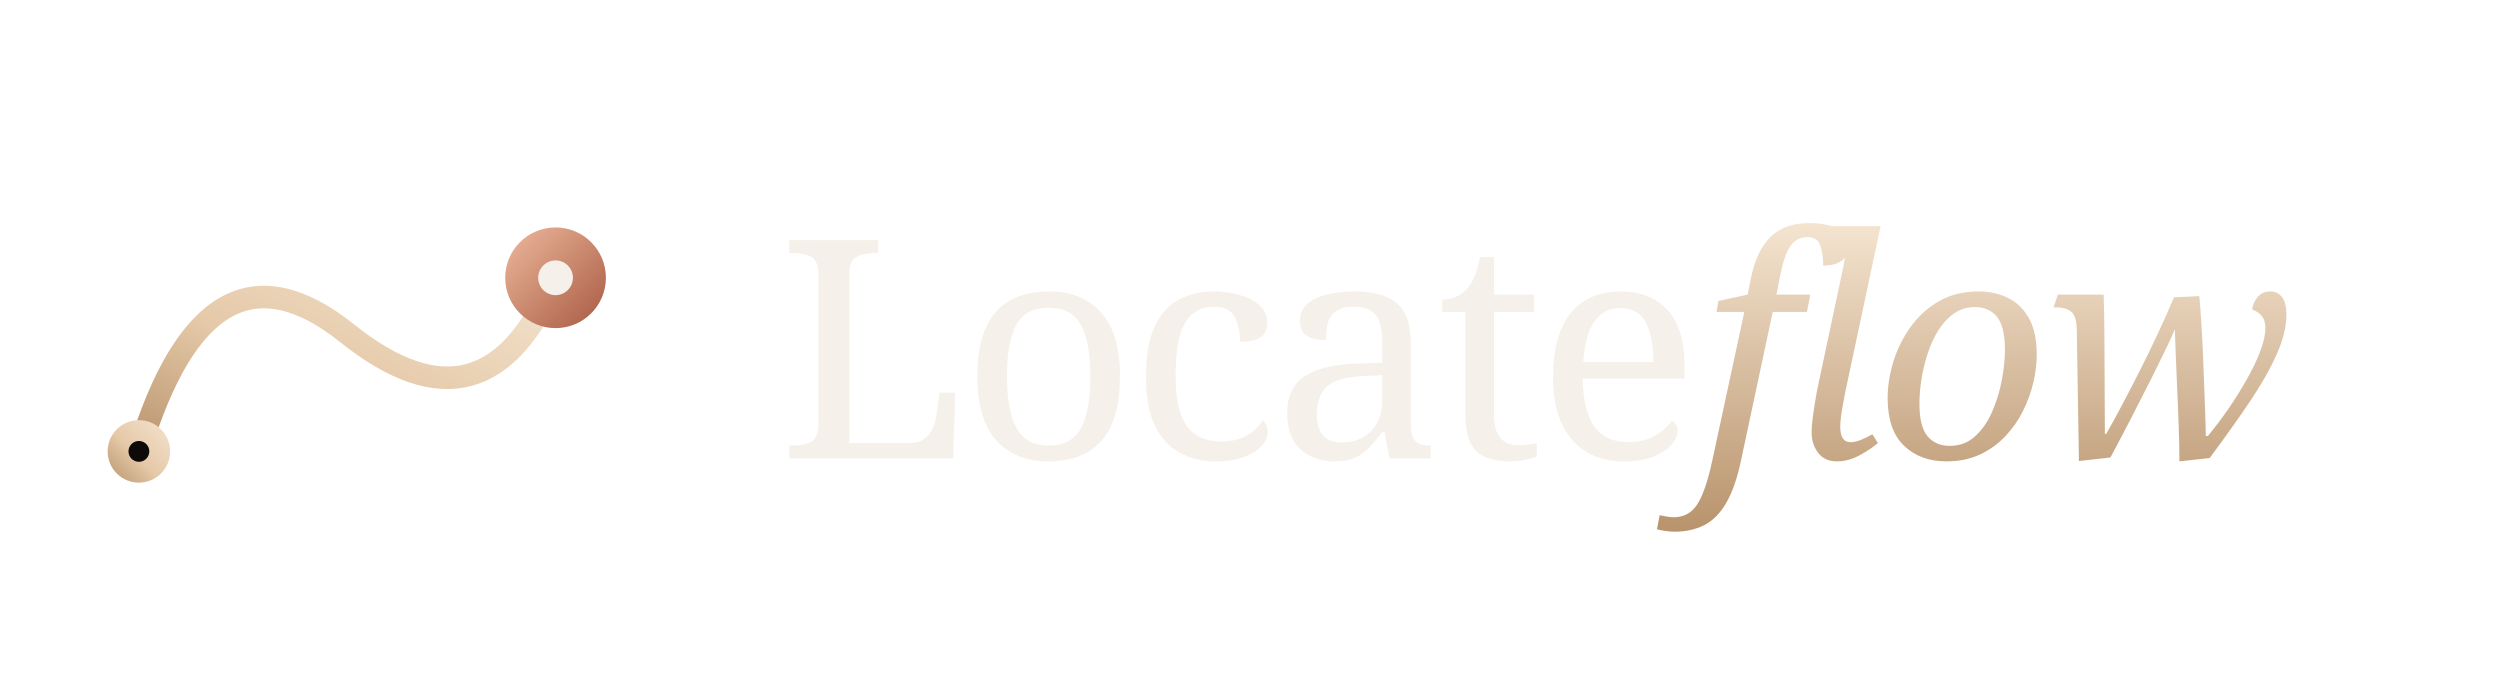
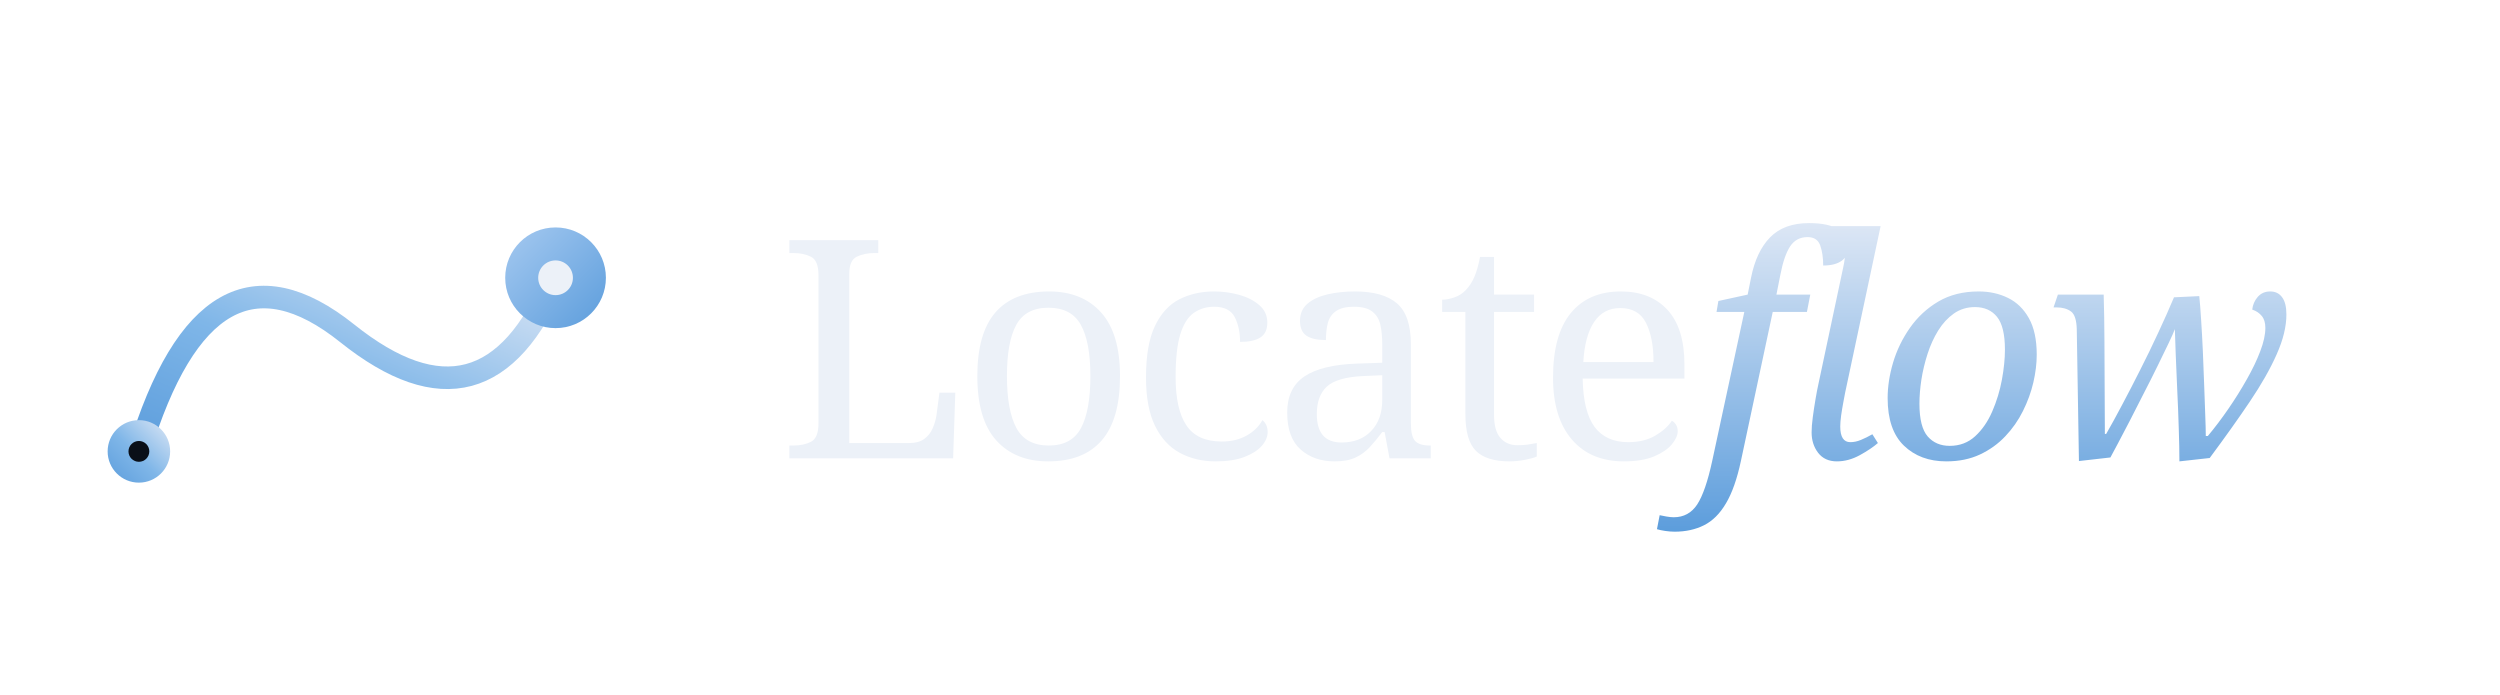
<svg xmlns="http://www.w3.org/2000/svg" viewBox="0 0 360 100" fill="none" aria-hidden="true">
  <defs>
    <linearGradient id="lf-foil" x1="0" y1="1" x2="1" y2="0">
-       <stop offset="0%" stop-color="#B8936C" />
-       <stop offset="45%" stop-color="#E5C9A8" />
-       <stop offset="100%" stop-color="#F4E4D0" />
+       <stop offset="0%" stop-color="#5C9DDC" />
+       <stop offset="45%" stop-color="#7FB6E8" />
+       <stop offset="100%" stop-color="#DDE7F5" />
    </linearGradient>
    <linearGradient id="lf-rose" x1="0" y1="0" x2="1" y2="1">
-       <stop offset="0%" stop-color="#EDB99D" />
-       <stop offset="100%" stop-color="#A85A42" />
+       <stop offset="0%" stop-color="#A5C9F0" />
+       <stop offset="100%" stop-color="#5C9DDC" />
    </linearGradient>
    <linearGradient id="lf-word-foil" x1="0" y1="0" x2="0" y2="1">
-       <stop offset="0%" stop-color="#F4E4D0" />
-       <stop offset="100%" stop-color="#B8936C" />
+       <stop offset="0%" stop-color="#DDE7F5" />
+       <stop offset="100%" stop-color="#5C9DDC" />
    </linearGradient>
  </defs>
  <g>
    <path d="M20 65 Q 30 32, 50 48 T 80 40" stroke="url(#lf-foil)" stroke-width="3.25" fill="none" stroke-linecap="round" />
    <circle cx="20" cy="65" r="4.5" fill="url(#lf-foil)" />
-     <circle cx="20" cy="65" r="1.5" fill="#0E0A07" />
+     <circle cx="20" cy="65" r="1.5" fill="#0A0F18" />
    <circle cx="80" cy="40" r="7.25" fill="url(#lf-rose)" />
-     <circle cx="80" cy="40" r="2.5" fill="#F5F1EA" />
+     <circle cx="80" cy="40" r="2.5" fill="#ECF1F8" />
  </g>
-   <text x="112" y="66" font-family="Fraunces, Georgia, serif" font-size="44" font-weight="400" letter-spacing="-0.025em" fill="#F5F1EA" font-variation-settings="'opsz' 96, 'SOFT' 40">Locate<tspan font-style="italic" font-weight="400" fill="url(#lf-word-foil)">flow</tspan>
+   <text x="112" y="66" font-family="Fraunces, Georgia, serif" font-size="44" font-weight="400" letter-spacing="-0.025em" fill="#ECF1F8" font-variation-settings="'opsz' 96, 'SOFT' 40">Locate<tspan font-style="italic" font-weight="400" fill="url(#lf-word-foil)">flow</tspan>
  </text>
</svg>
